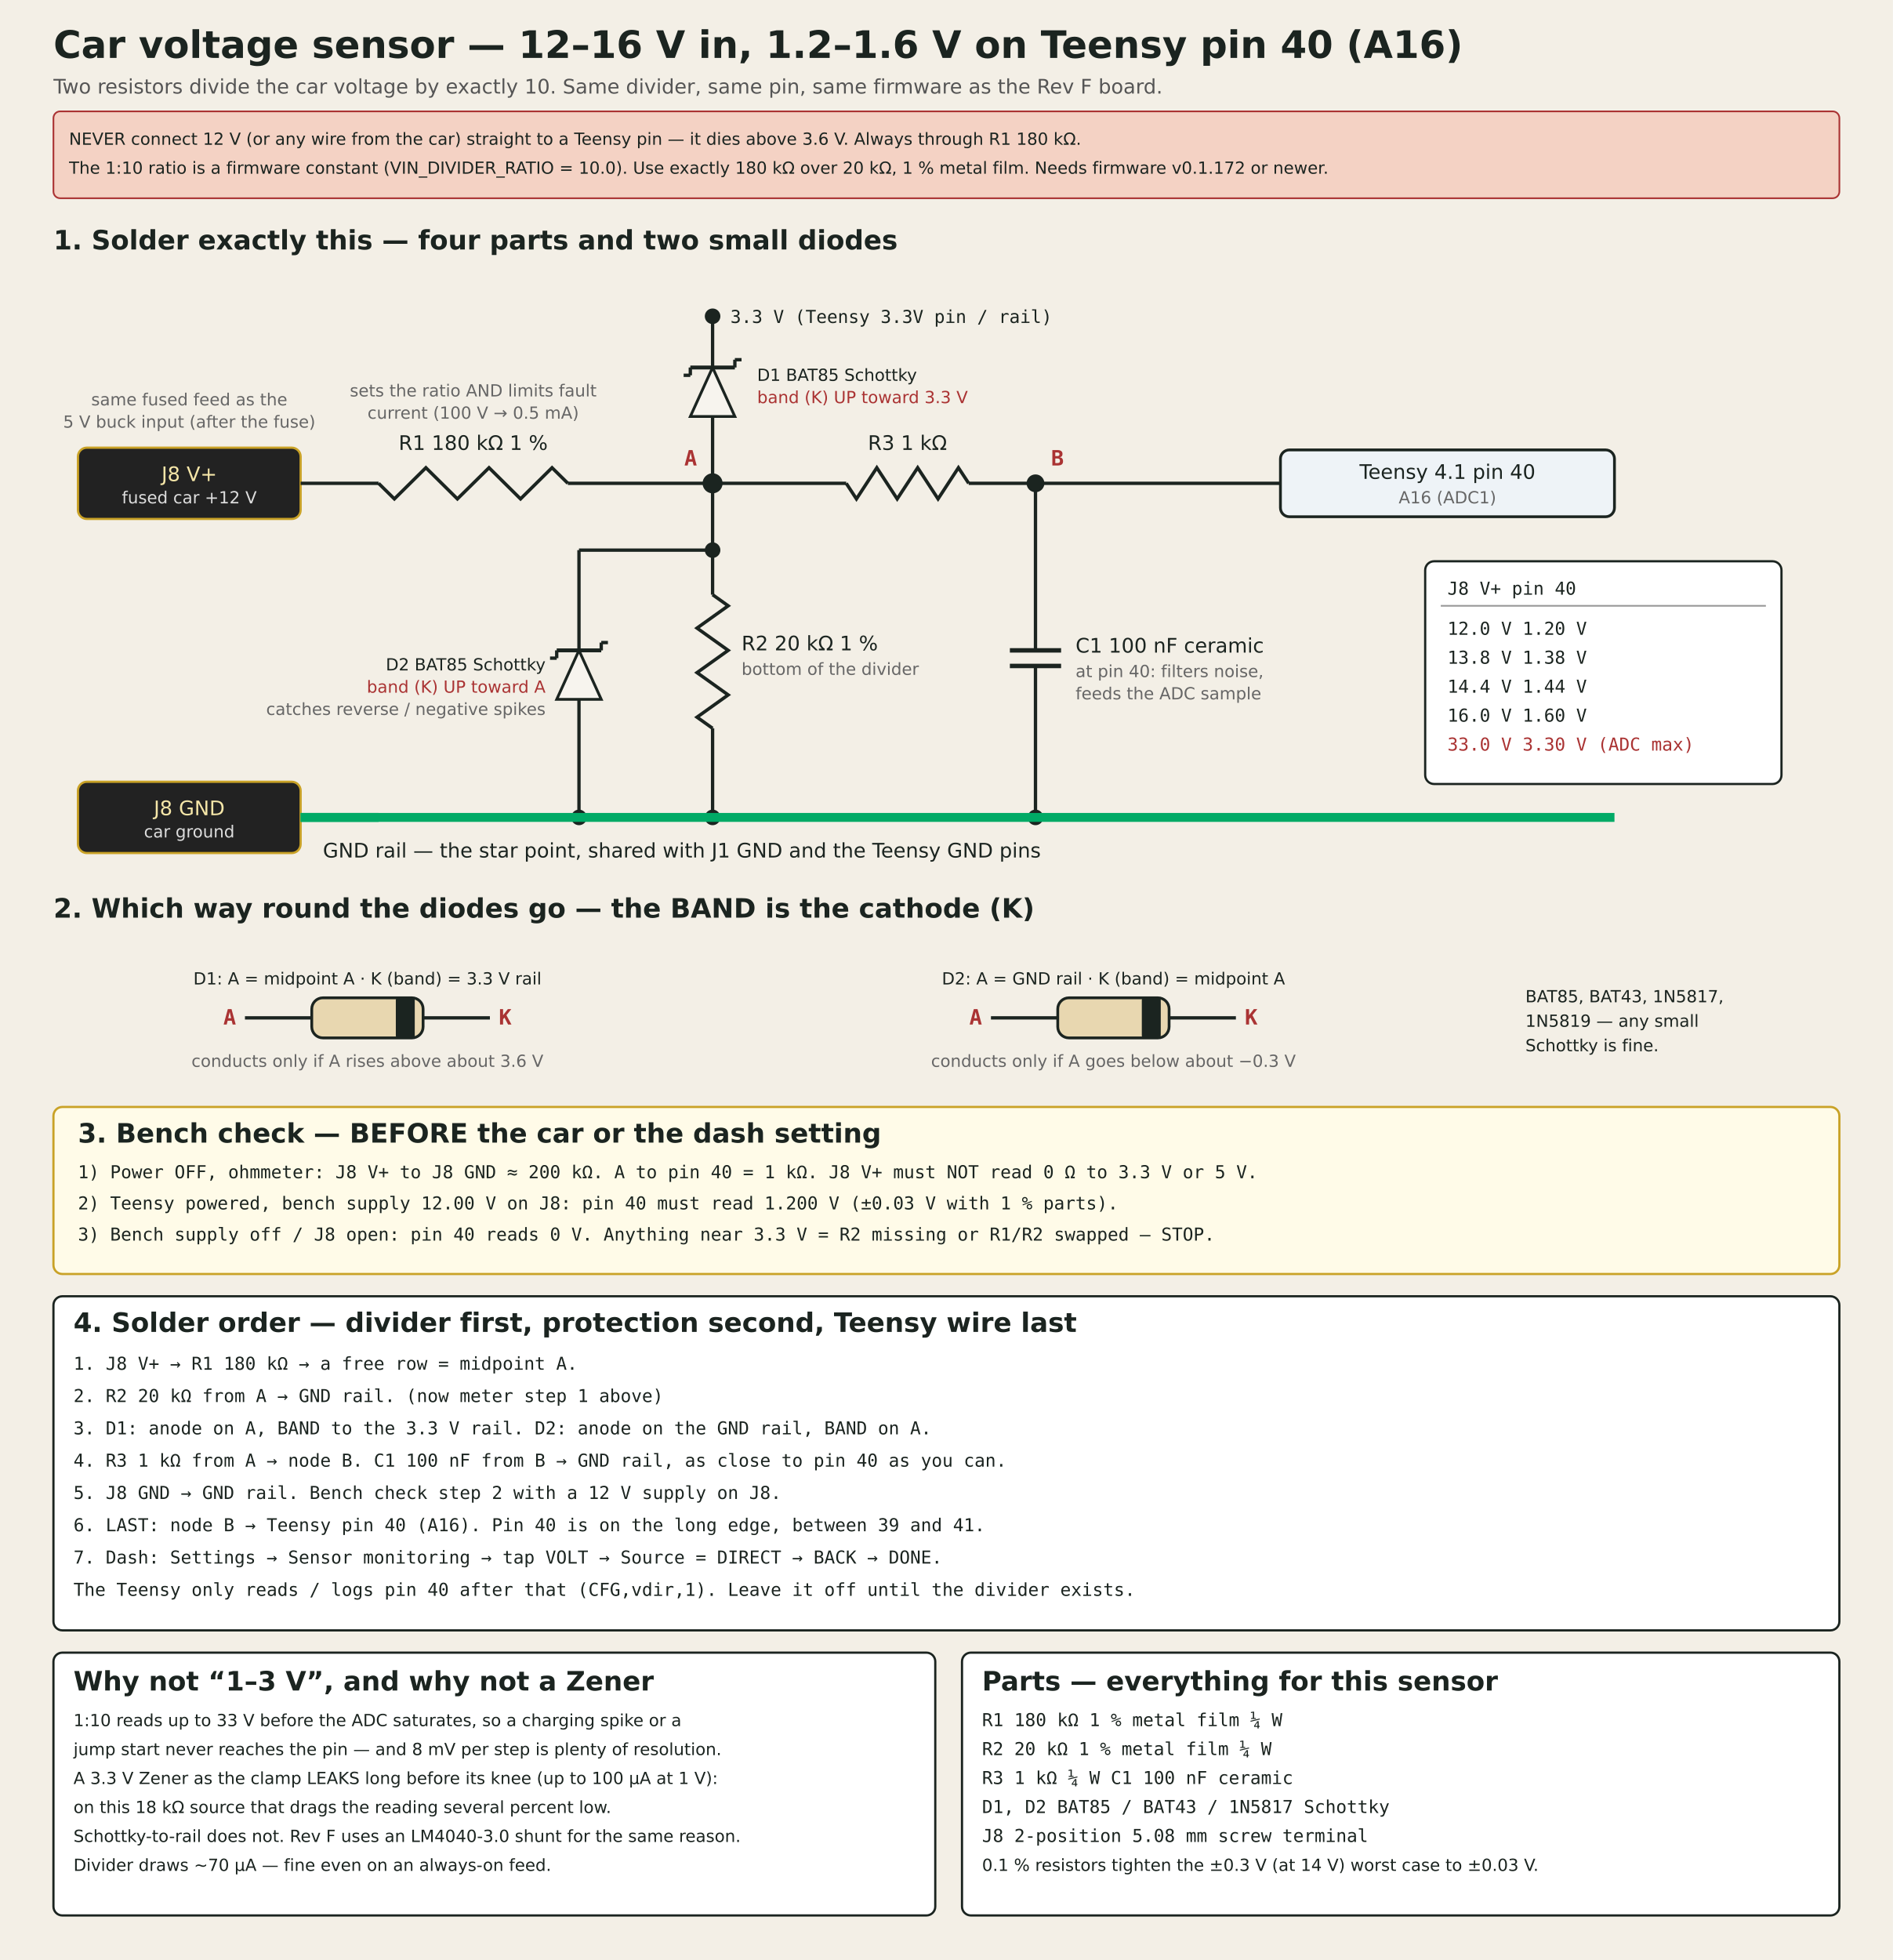
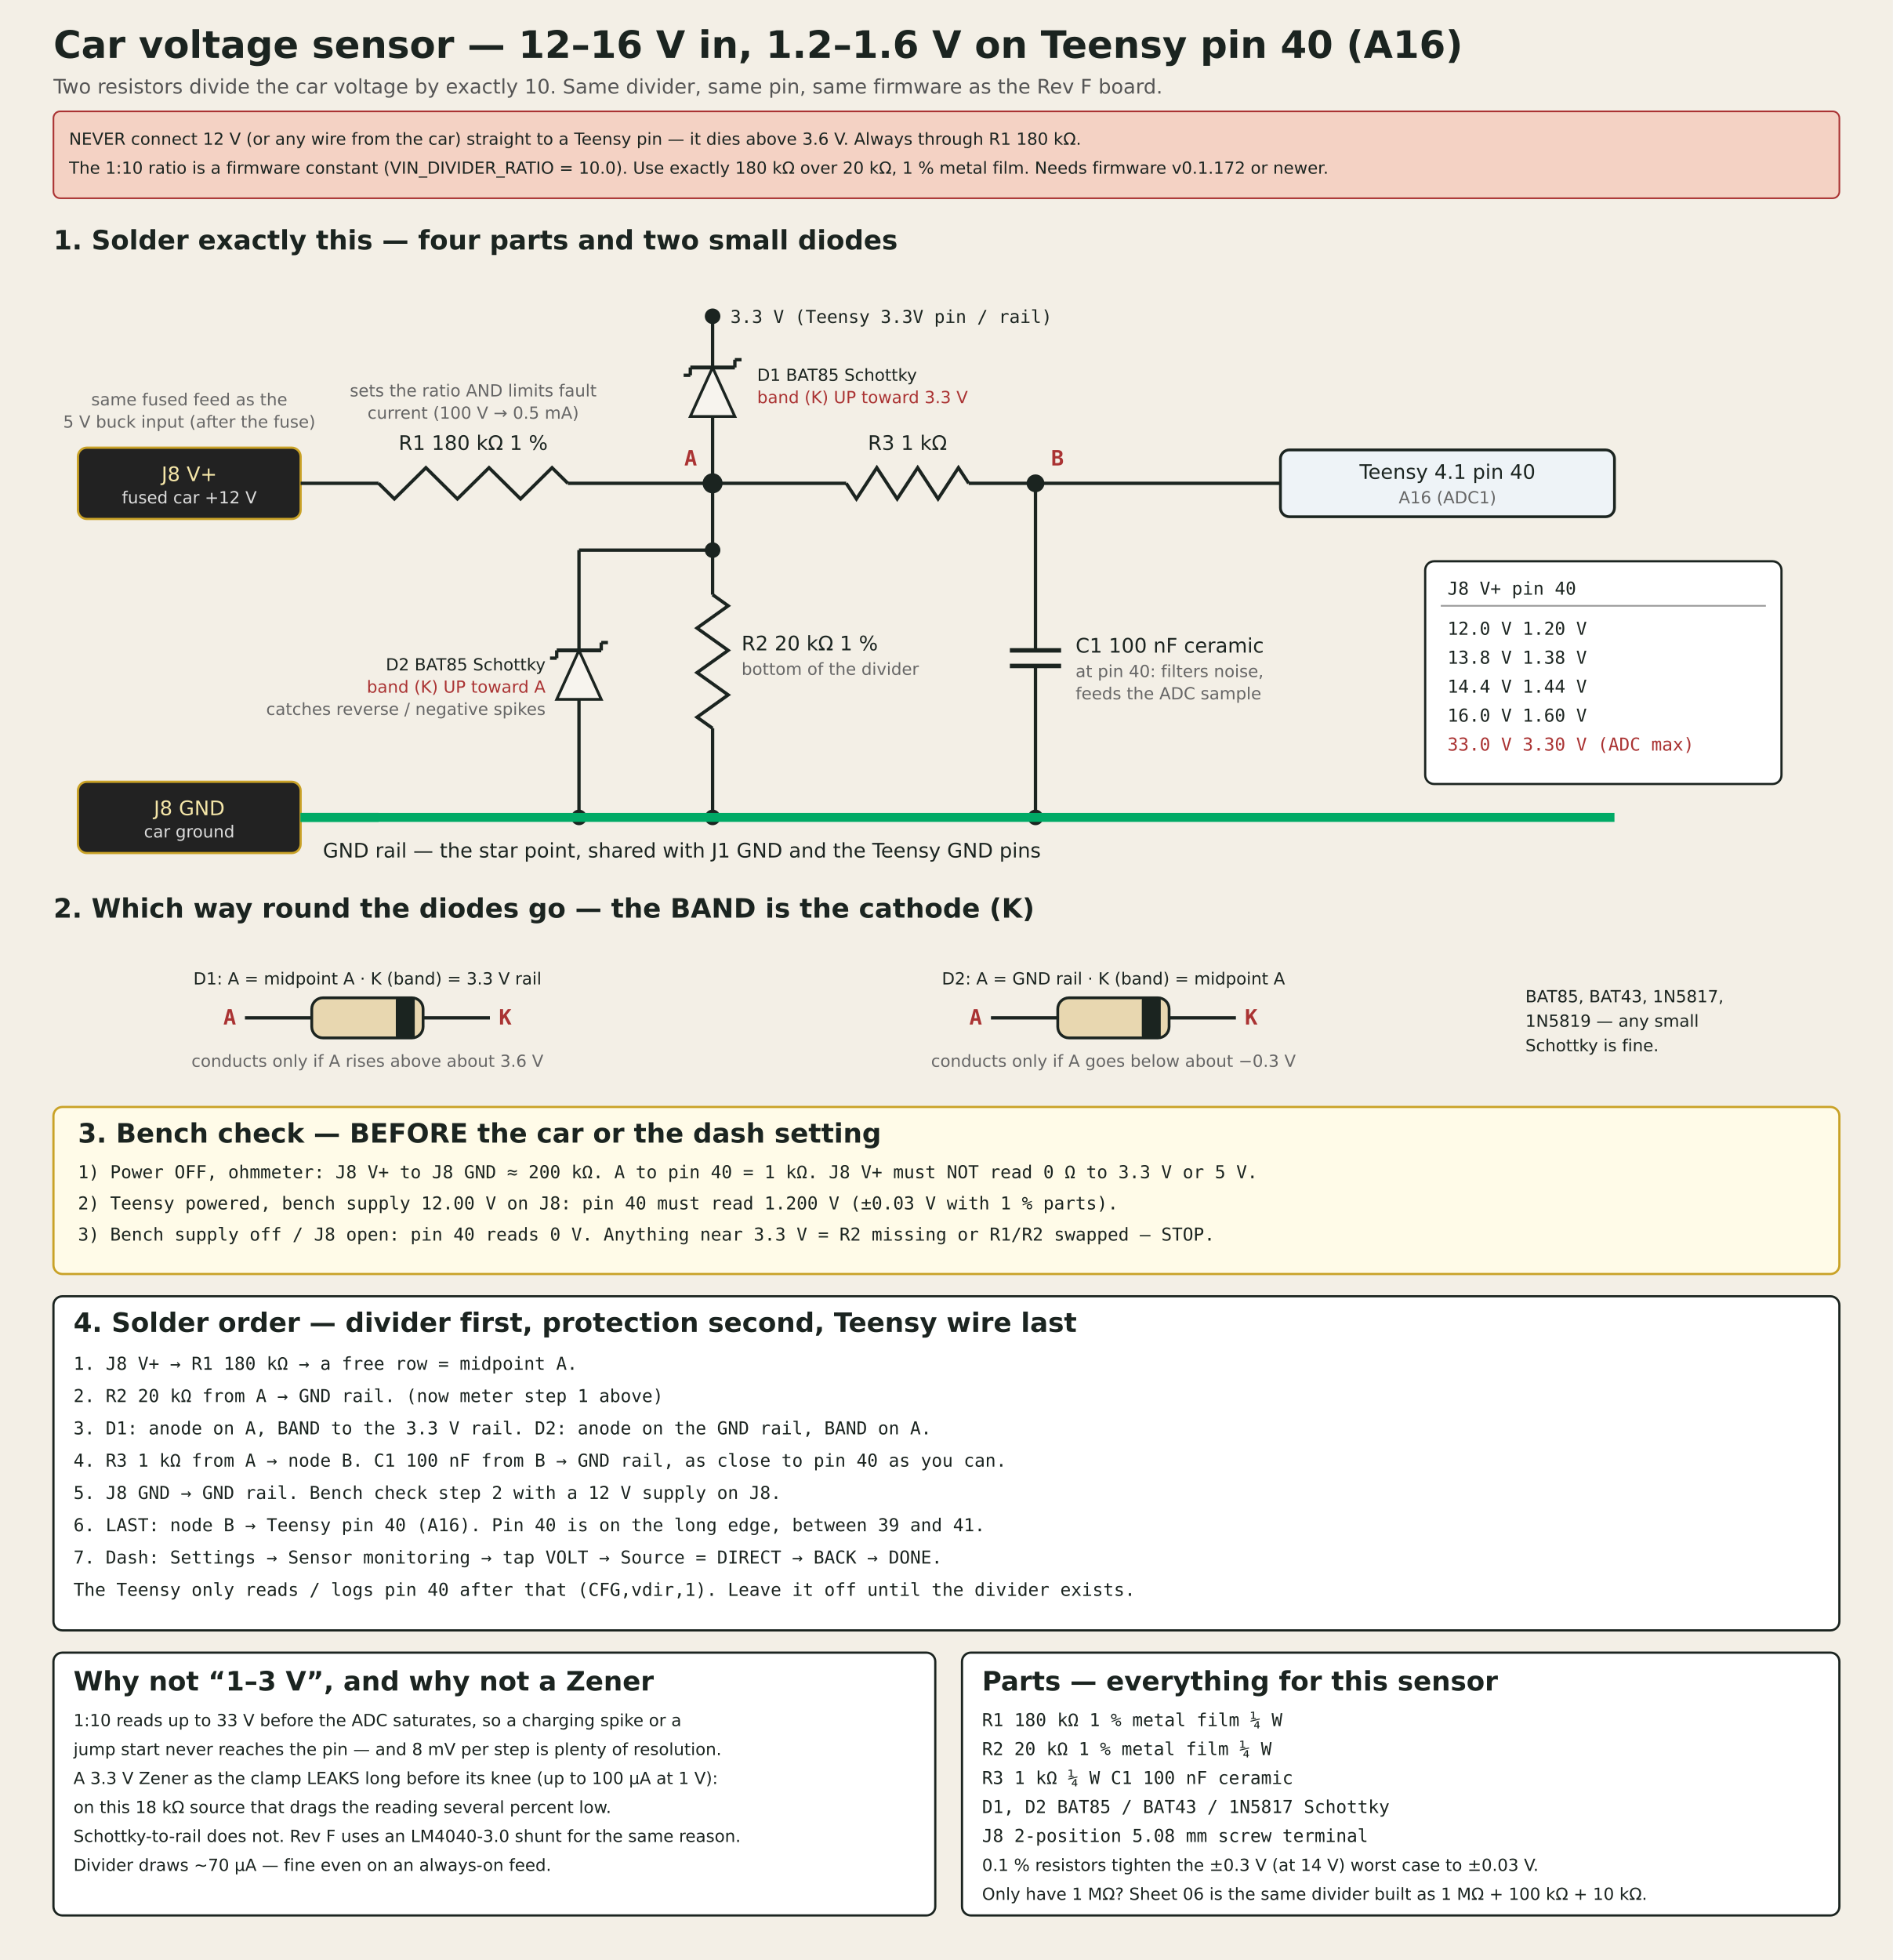
<svg xmlns="http://www.w3.org/2000/svg" width="1700" height="1760" viewBox="0 0 1700 1760">
  <rect width="1700" height="1760" fill="#f3efe6" />
  <style>
 text{font-family:DejaVu Sans,Liberation Sans,sans-serif;fill:#1b2420}
 .t{font-size:34px;font-weight:700}
 .h{font-size:24px;font-weight:700}
 .s{font-size:18px}
 .v{font-family:DejaVu Sans Mono,monospace;font-size:16px}
 .xs{font-size:15px}
 .pin{font-family:DejaVu Sans Mono,monospace;font-size:19px;font-weight:700;fill:#a33}
 .box{fill:#f7f4ee;stroke:#1b2420;stroke-width:2.5}
 .wire{stroke:#1b2420;stroke-width:3;fill:none}
 .comp{fill:none;stroke:#1b2420;stroke-width:3}
 .panel{fill:#ffffff;stroke:#1b2420;stroke-width:2}
 .chip{fill:#eef3f7;stroke:#1b2420;stroke-width:2.5}
 .term{fill:#222222;stroke:#c9a227;stroke-width:2}
 .free{stroke:#b4b4b4;stroke-width:2;fill:none}
 .dim{fill:#9a9a9a}
</style>
  <text x="48" y="52" class="t">Car voltage sensor — 12–16 V in, 1.2–1.6 V on Teensy pin 40 (A16)</text>
  <text x="48" y="84" class="s" style="fill:#555">Two resistors divide the car voltage by exactly 10. Same divider, same pin, same firmware as the Rev F board.</text>
  <rect x="48" y="100" width="1604" height="78" rx="6" class="box" style="fill:#f4d2c4;stroke:#a33;stroke-width:1.5" />
  <text x="62" y="130" class="xs">NEVER connect 12 V (or any wire from the car) straight to a Teensy pin — it dies above 3.6 V. Always through R1 180 kΩ.</text>
  <text x="62" y="156" class="xs">The 1:10 ratio is a firmware constant (VIN_DIVIDER_RATIO = 10.0). Use exactly 180 kΩ over 20 kΩ, 1 % metal film. Needs firmware v0.1.172 or newer.</text>
  <text x="48" y="224" class="h">1. Solder exactly this — four parts and two small diodes</text>
  <rect x="70" y="402" width="200" height="64" rx="8" class="term" />
  <text x="170.0" y="432" class="s" text-anchor="middle" style="fill:#f5e6a8">J8  V+</text>
  <text x="170.0" y="452" class="xs" text-anchor="middle" style="fill:#dddddd">fused car +12 V</text>
  <rect x="70" y="702" width="200" height="64" rx="8" class="term" />
  <text x="170.0" y="732" class="s" text-anchor="middle" style="fill:#f5e6a8">J8  GND</text>
  <text x="170.0" y="752" class="xs" text-anchor="middle" style="fill:#dddddd">car ground</text>
  <text x="170" y="364" class="xs" text-anchor="middle" style="fill:#666">same fused feed as the</text>
  <text x="170" y="384" class="xs" text-anchor="middle" style="fill:#666">5 V buck input (after the fuse)</text>
  <line x1="270" y1="434" x2="340" y2="434" class="wire" />
  <polyline points="340.0,434.0 354.2,448.0 382.5,420.0 410.8,448.0 439.2,420.0 467.5,448.0 495.8,420.0 510.0,434.0" class="comp" />
  <text x="425" y="404" class="s" text-anchor="middle">R1  180 kΩ  1 %</text>
  <text x="425" y="356" class="xs" text-anchor="middle" style="fill:#666">sets the ratio AND limits fault</text>
  <text x="425" y="376" class="xs" text-anchor="middle" style="fill:#666">current (100 V → 0.5 mA)</text>
  <line x1="510" y1="434" x2="760" y2="434" class="wire" />
  <circle cx="640" cy="434" r="9" fill="#1b2420" />
  <text x="626" y="418" class="pin" text-anchor="end">A</text>
  <polyline points="760.0,434.0 769.2,448.0 787.5,420.0 805.8,448.0 824.2,420.0 842.5,448.0 860.8,420.0 870.0,434.0" class="comp" />
  <text x="815" y="404" class="s" text-anchor="middle">R3  1 kΩ</text>
  <line x1="870" y1="434" x2="1150" y2="434" class="wire" />
  <circle cx="930" cy="434" r="8" fill="#1b2420" />
  <text x="944" y="418" class="pin">B</text>
  <rect x="1150" y="404" width="300" height="60" rx="8" class="chip" />
  <text x="1300" y="430" class="s" text-anchor="middle">Teensy 4.1  pin 40</text>
  <text x="1300" y="452" class="xs" text-anchor="middle" style="fill:#666">A16  (ADC1)</text>
  <line x1="640" y1="434" x2="640" y2="374" class="wire" />
  <polygon points="620,374 660,374 640,330" fill="#f7f4ee" stroke="#1b2420" stroke-width="2.5" />
  <line x1="620" y1="330" x2="660" y2="330" class="wire" style="stroke:#1b2420;stroke-width:3.5" />
  <line x1="620" y1="330" x2="620" y2="337" class="wire" style="stroke:#1b2420;stroke-width:3" />
  <line x1="620" y1="337" x2="614" y2="337" class="wire" style="stroke:#1b2420;stroke-width:3" />
  <line x1="660" y1="330" x2="660" y2="323" class="wire" style="stroke:#1b2420;stroke-width:3" />
  <line x1="660" y1="323" x2="666" y2="323" class="wire" style="stroke:#1b2420;stroke-width:3" />
  <line x1="640" y1="330" x2="640" y2="284" class="wire" />
  <circle cx="640" cy="284" r="7" fill="#1b2420" />
  <text x="656" y="290" class="v">3.3 V  (Teensy 3.3V pin / rail)</text>
  <text x="680" y="342" class="xs">D1  BAT85 Schottky</text>
  <text x="680" y="362" class="xs" style="fill:#a33">band (K) UP toward 3.3 V</text>
  <line x1="640" y1="434" x2="640" y2="534" class="wire" />
  <polyline points="640.0,534.0 654.0,544.0 626.0,564.0 654.0,584.0 626.0,604.0 654.0,624.0 626.0,644.0 640.0,654.0" class="comp" />
  <text x="666" y="584" class="s">R2  20 kΩ  1 %</text>
  <text x="666" y="606" class="xs" style="fill:#666">bottom of the divider</text>
  <line x1="640" y1="654" x2="640" y2="734" class="wire" />
  <circle cx="640" cy="734" r="7" fill="#1b2420" />
  <line x1="640" y1="494" x2="520" y2="494" class="wire" />
  <circle cx="640" cy="494" r="7" fill="#1b2420" />
  <line x1="520" y1="494" x2="520" y2="584" class="wire" />
  <polygon points="500,628 540,628 520,584" fill="#f7f4ee" stroke="#1b2420" stroke-width="2.5" />
  <line x1="500" y1="584" x2="540" y2="584" class="wire" style="stroke:#1b2420;stroke-width:3.5" />
  <line x1="500" y1="584" x2="500" y2="591" class="wire" style="stroke:#1b2420;stroke-width:3" />
  <line x1="500" y1="591" x2="494" y2="591" class="wire" style="stroke:#1b2420;stroke-width:3" />
  <line x1="540" y1="584" x2="540" y2="577" class="wire" style="stroke:#1b2420;stroke-width:3" />
  <line x1="540" y1="577" x2="546" y2="577" class="wire" style="stroke:#1b2420;stroke-width:3" />
  <line x1="520" y1="628" x2="520" y2="734" class="wire" />
  <circle cx="520" cy="734" r="7" fill="#1b2420" />
  <text x="490" y="602" class="xs" text-anchor="end">D2  BAT85 Schottky</text>
  <text x="490" y="622" class="xs" text-anchor="end" style="fill:#a33">band (K) UP toward A</text>
  <text x="490" y="642" class="xs" text-anchor="end" style="fill:#666">catches reverse / negative spikes</text>
  <line x1="930" y1="434" x2="930" y2="584" class="wire" />
  <line x1="907.0" y1="584" x2="953.0" y2="584" class="wire" style="stroke:#1b2420;stroke-width:4" />
  <line x1="907.0" y1="598" x2="953.0" y2="598" class="wire" style="stroke:#1b2420;stroke-width:4" />
  <line x1="930" y1="598" x2="930" y2="734" class="wire" />
  <circle cx="930" cy="734" r="7" fill="#1b2420" />
  <text x="966" y="586" class="s">C1  100 nF ceramic</text>
  <text x="966" y="608" class="xs" style="fill:#666">at pin 40: filters noise,</text>
  <text x="966" y="628" class="xs" style="fill:#666">feeds the ADC sample</text>
  <line x1="270" y1="734" x2="340" y2="734" class="wire" style="stroke:#0a6;stroke-width:8" />
  <line x1="270" y1="734" x2="1450" y2="734" class="wire" style="stroke:#0a6;stroke-width:8" />
  <text x="290" y="770" class="s">GND rail — the star point, shared with J1 GND and the Teensy GND pins</text>
  <rect x="1280" y="504" width="320" height="200" rx="8" class="box" style="fill:#ffffff;stroke:#1b2420;stroke-width:2" />
  <text x="1300" y="534" class="v">J8 V+      pin 40</text>
  <line x1="1294" y1="544" x2="1586" y2="544" class="wire" style="stroke:#999;stroke-width:1.5" />
  <text x="1300" y="570" class="v">12.0 V     1.20 V</text>
  <text x="1300" y="596" class="v">13.8 V     1.38 V</text>
  <text x="1300" y="622" class="v">14.4 V     1.44 V</text>
  <text x="1300" y="648" class="v">16.0 V     1.60 V</text>
  <text x="1300" y="674" class="v" style="fill:#a33">33.0 V     3.30 V  (ADC max)</text>
  <text x="48" y="824" class="h">2. Which way round the diodes go — the BAND is the cathode (K)</text>
  <line x1="220" y1="914" x2="280" y2="914" class="wire" />
  <line x1="380" y1="914" x2="440" y2="914" class="wire" />
  <rect x="280" y="896" width="100" height="36" rx="10" class="box" style="fill:#e8d7b0;stroke:#1b2420;stroke-width:2.5" />
  <rect x="356" y="896" width="16" height="36" rx="2" class="box" style="fill:#1b2420;stroke:#1b2420;stroke-width:1" />
  <text x="212" y="920" class="pin" text-anchor="end">A</text>
  <text x="448" y="920" class="pin">K</text>
  <text x="330" y="884" class="xs" text-anchor="middle">D1:  A = midpoint A   ·   K (band) = 3.3 V rail</text>
  <text x="330" y="958" class="xs" text-anchor="middle" style="fill:#666">conducts only if A rises above about 3.6 V</text>
  <line x1="890" y1="914" x2="950" y2="914" class="wire" />
  <line x1="1050" y1="914" x2="1110" y2="914" class="wire" />
  <rect x="950" y="896" width="100" height="36" rx="10" class="box" style="fill:#e8d7b0;stroke:#1b2420;stroke-width:2.5" />
  <rect x="1026" y="896" width="16" height="36" rx="2" class="box" style="fill:#1b2420;stroke:#1b2420;stroke-width:1" />
  <text x="882" y="920" class="pin" text-anchor="end">A</text>
  <text x="1118" y="920" class="pin">K</text>
  <text x="1000" y="884" class="xs" text-anchor="middle">D2:  A = GND rail   ·   K (band) = midpoint A</text>
  <text x="1000" y="958" class="xs" text-anchor="middle" style="fill:#666">conducts only if A goes below about −0.3 V</text>
  <text x="1370" y="900" class="xs">BAT85, BAT43, 1N5817,</text>
  <text x="1370" y="922" class="xs">1N5819 — any small</text>
  <text x="1370" y="944" class="xs">Schottky is fine.</text>
  <rect x="48" y="994" width="1604" height="150" rx="8" class="box" style="fill:#fffbe8;stroke:#c9a227;stroke-width:2" />
  <text x="70" y="1026" class="h">3. Bench check — BEFORE the car or the dash setting</text>
  <text x="70" y="1058" class="v">1)  Power OFF, ohmmeter: J8 V+ to J8 GND ≈ 200 kΩ.   A to pin 40 = 1 kΩ.   J8 V+ must NOT read 0 Ω to 3.3 V or 5 V.</text>
  <text x="70" y="1086" class="v">2)  Teensy powered, bench supply 12.00 V on J8:  pin 40 must read 1.200 V  (±0.03 V with 1 % parts).</text>
  <text x="70" y="1114" class="v">3)  Bench supply off / J8 open:  pin 40 reads 0 V.    Anything near 3.3 V = R2 missing or R1/R2 swapped — STOP.</text>
  <rect x="48" y="1164" width="1604" height="300" rx="8" class="box" style="fill:#ffffff;stroke:#1b2420;stroke-width:2" />
  <text x="66" y="1196" class="h">4. Solder order — divider first, protection second, Teensy wire last</text>
  <text x="66" y="1230" class="v">1.  J8 V+  →  R1 180 kΩ  →  a free row = midpoint A.</text>
  <text x="66" y="1259" class="v">2.  R2 20 kΩ from A  →  GND rail.           (now meter step 1 above)</text>
  <text x="66" y="1288" class="v">3.  D1: anode on A, BAND to the 3.3 V rail.     D2: anode on the GND rail, BAND on A.</text>
  <text x="66" y="1317" class="v">4.  R3 1 kΩ from A  →  node B.     C1 100 nF from B  →  GND rail, as close to pin 40 as you can.</text>
  <text x="66" y="1346" class="v">5.  J8 GND  →  GND rail.     Bench check step 2 with a 12 V supply on J8.</text>
  <text x="66" y="1375" class="v">6.  LAST: node B  →  Teensy pin 40 (A16).     Pin 40 is on the long edge, between 39 and 41.</text>
  <text x="66" y="1404" class="v">7.  Dash: Settings → Sensor monitoring → tap VOLT → Source = DIRECT → BACK → DONE.</text>
  <text x="66" y="1433" class="v">     The Teensy only reads / logs pin 40 after that (CFG,vdir,1). Leave it off until the divider exists.</text>
  <rect x="48" y="1484" width="792" height="236" rx="8" class="panel" />
  <text x="66" y="1518" class="h">Why not “1–3 V”, and why not a Zener</text>
  <text x="66" y="1550" class="xs">1:10 reads up to 33 V before the ADC saturates, so a charging spike or a</text>
  <text x="66" y="1576" class="xs">jump start never reaches the pin — and 8 mV per step is plenty of resolution.</text>
  <text x="66" y="1602" class="xs">A 3.3 V Zener as the clamp LEAKS long before its knee (up to 100 µA at 1 V):</text>
  <text x="66" y="1628" class="xs">on this 18 kΩ source that drags the reading several percent low.</text>
  <text x="66" y="1654" class="xs">Schottky-to-rail does not. Rev F uses an LM4040-3.0 shunt for the same reason.</text>
  <text x="66" y="1680" class="xs">Divider draws ~70 µA — fine even on an always-on feed.</text>
  <rect x="864" y="1484" width="788" height="236" rx="8" class="panel" />
  <text x="882" y="1518" class="h">Parts — everything for this sensor</text>
  <text x="882" y="1550" class="v">R1  180 kΩ  1 % metal film  ¼ W</text>
  <text x="882" y="1576" class="v">R2   20 kΩ  1 % metal film  ¼ W</text>
  <text x="882" y="1602" class="v">R3    1 kΩ  ¼ W      C1  100 nF ceramic</text>
  <text x="882" y="1628" class="v">D1, D2  BAT85 / BAT43 / 1N5817 Schottky</text>
  <text x="882" y="1654" class="v">J8  2-position 5.08 mm screw terminal</text>
  <text x="882" y="1680" class="xs">0.1 % resistors tighten the ±0.3 V (at 14 V) worst case to ±0.03 V.</text>
+   <text x="882" y="1706" class="xs">Only have 1 MΩ? Sheet 06 is the same divider built as 1 MΩ + 100 kΩ + 10 kΩ.</text>
</svg>
